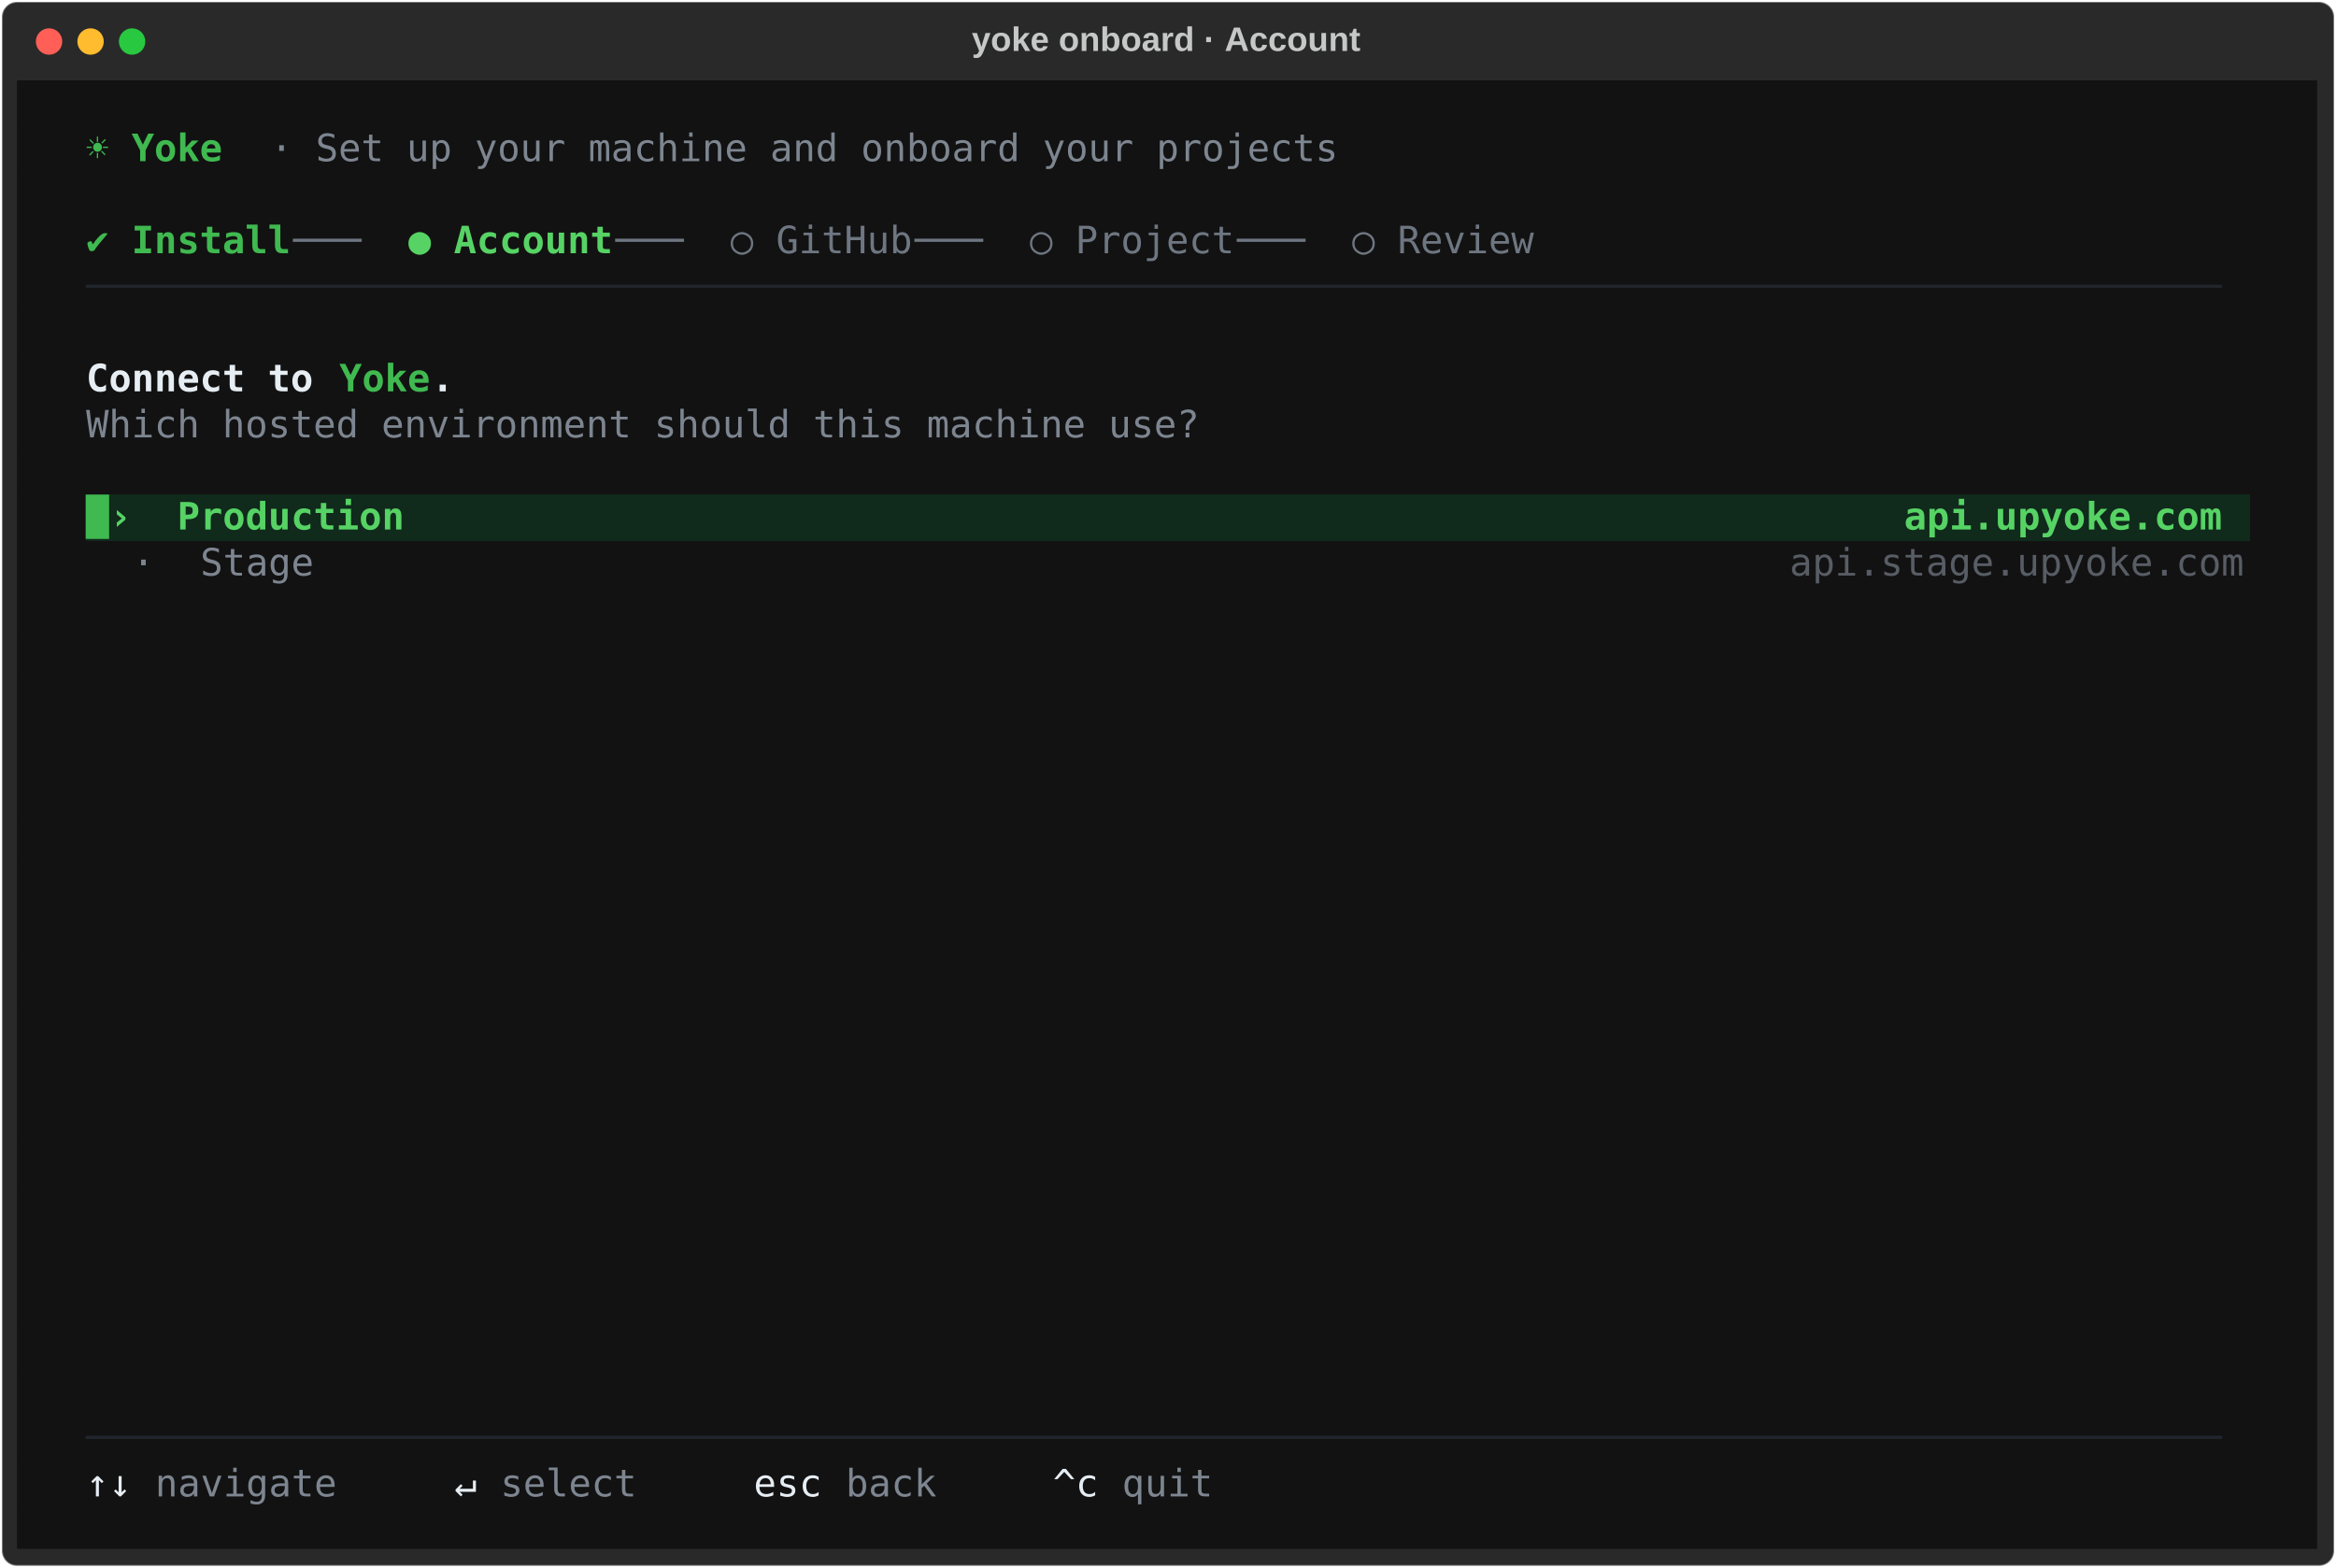
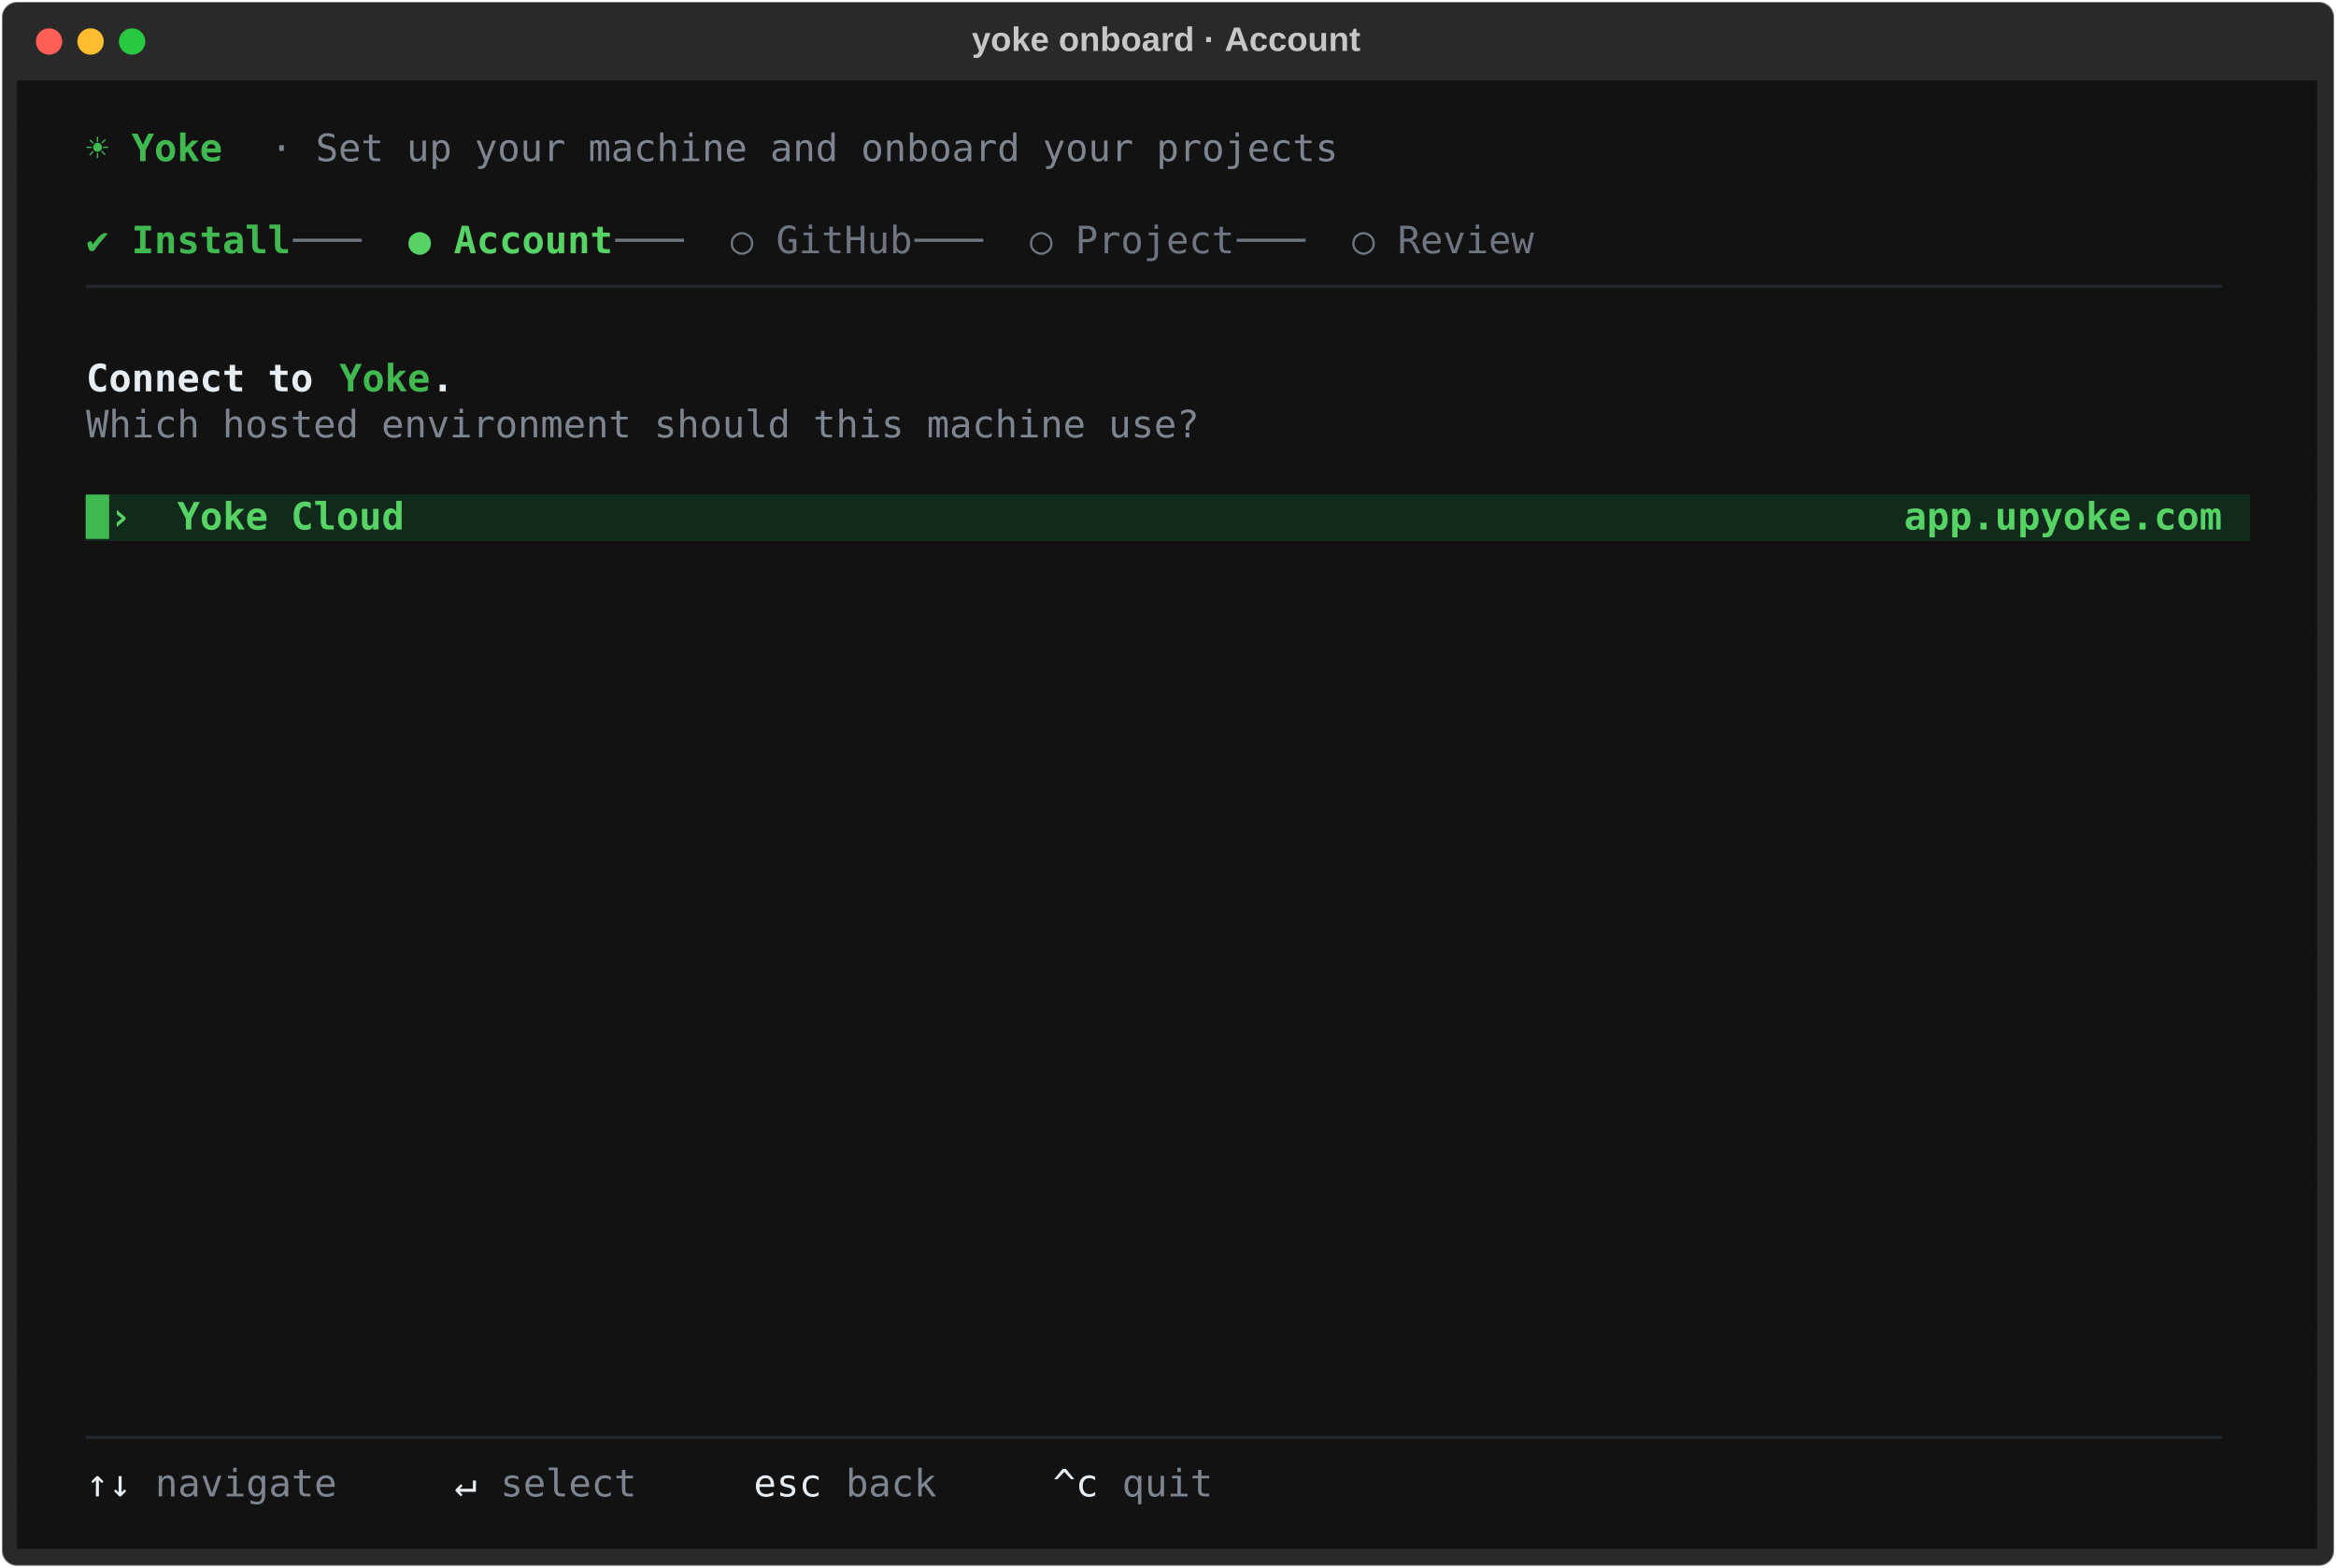
<svg xmlns="http://www.w3.org/2000/svg" class="rich-terminal" viewBox="0 0 1238 830.8">
  <style>

    @font-face {
        font-family: "Fira Code";
        src: local("FiraCode-Regular"),
                url("https://cdnjs.cloudflare.com/ajax/libs/firacode/{{VERSION}}/woff2/FiraCode-Regular.woff2") format("woff2"),
                url("https://cdnjs.cloudflare.com/ajax/libs/firacode/{{VERSION}}/woff/FiraCode-Regular.woff") format("woff");
        font-style: normal;
        font-weight: 400;
    }
    @font-face {
        font-family: "Fira Code";
        src: local("FiraCode-Bold"),
                url("https://cdnjs.cloudflare.com/ajax/libs/firacode/{{VERSION}}/woff2/FiraCode-Bold.woff2") format("woff2"),
                url("https://cdnjs.cloudflare.com/ajax/libs/firacode/{{VERSION}}/woff/FiraCode-Bold.woff") format("woff");
        font-style: bold;
        font-weight: 700;
    }

    .terminal-YOKE-matrix {
        font-family: Fira Code, monospace;
        font-size: 20px;
        line-height: 24.4px;
        font-variant-east-asian: full-width;
    }

    .terminal-YOKE-title {
        font-size: 18px;
        font-weight: bold;
        font-family: arial;
    }

    .terminal-YOKE-r1 { fill: #c5c8c6 }
.terminal-YOKE-r2 { fill: #3fb950;font-weight: bold }
.terminal-YOKE-r3 { fill: #e6edf3 }
.terminal-YOKE-r4 { fill: #7d8590 }
.terminal-YOKE-r5 { fill: #6e7681 }
.terminal-YOKE-r6 { fill: #56d364;font-weight: bold }
.terminal-YOKE-r7 { fill: #21262d }
.terminal-YOKE-r8 { fill: #e6edf3;font-weight: bold }
.terminal-YOKE-r9 { fill: #3fb950 }
- .terminal-YOKE-r10 { fill: #00ff00 }
- .terminal-YOKE-r11 { fill: #585d65 }
    </style>
  <defs>
    <clipPath id="terminal-YOKE-clip-terminal">
      <rect x="0" y="0" width="1219.0" height="779.8" />
    </clipPath>
    <clipPath id="terminal-YOKE-line-0">
      <rect x="0" y="1.5" width="1220" height="24.65" />
    </clipPath>
    <clipPath id="terminal-YOKE-line-1">
      <rect x="0" y="25.9" width="1220" height="24.65" />
    </clipPath>
    <clipPath id="terminal-YOKE-line-2">
      <rect x="0" y="50.3" width="1220" height="24.65" />
    </clipPath>
    <clipPath id="terminal-YOKE-line-3">
      <rect x="0" y="74.7" width="1220" height="24.65" />
    </clipPath>
    <clipPath id="terminal-YOKE-line-4">
      <rect x="0" y="99.1" width="1220" height="24.65" />
    </clipPath>
    <clipPath id="terminal-YOKE-line-5">
      <rect x="0" y="123.5" width="1220" height="24.65" />
    </clipPath>
    <clipPath id="terminal-YOKE-line-6">
      <rect x="0" y="147.9" width="1220" height="24.65" />
    </clipPath>
    <clipPath id="terminal-YOKE-line-7">
      <rect x="0" y="172.3" width="1220" height="24.65" />
    </clipPath>
    <clipPath id="terminal-YOKE-line-8">
      <rect x="0" y="196.7" width="1220" height="24.65" />
    </clipPath>
    <clipPath id="terminal-YOKE-line-9">
      <rect x="0" y="221.1" width="1220" height="24.65" />
    </clipPath>
    <clipPath id="terminal-YOKE-line-10">
      <rect x="0" y="245.5" width="1220" height="24.65" />
    </clipPath>
    <clipPath id="terminal-YOKE-line-11">
      <rect x="0" y="269.9" width="1220" height="24.65" />
    </clipPath>
    <clipPath id="terminal-YOKE-line-12">
      <rect x="0" y="294.3" width="1220" height="24.65" />
    </clipPath>
    <clipPath id="terminal-YOKE-line-13">
      <rect x="0" y="318.7" width="1220" height="24.65" />
    </clipPath>
    <clipPath id="terminal-YOKE-line-14">
      <rect x="0" y="343.1" width="1220" height="24.65" />
    </clipPath>
    <clipPath id="terminal-YOKE-line-15">
      <rect x="0" y="367.5" width="1220" height="24.65" />
    </clipPath>
    <clipPath id="terminal-YOKE-line-16">
      <rect x="0" y="391.9" width="1220" height="24.65" />
    </clipPath>
    <clipPath id="terminal-YOKE-line-17">
      <rect x="0" y="416.3" width="1220" height="24.65" />
    </clipPath>
    <clipPath id="terminal-YOKE-line-18">
      <rect x="0" y="440.7" width="1220" height="24.65" />
    </clipPath>
    <clipPath id="terminal-YOKE-line-19">
      <rect x="0" y="465.1" width="1220" height="24.65" />
    </clipPath>
    <clipPath id="terminal-YOKE-line-20">
      <rect x="0" y="489.5" width="1220" height="24.65" />
    </clipPath>
    <clipPath id="terminal-YOKE-line-21">
      <rect x="0" y="513.9" width="1220" height="24.65" />
    </clipPath>
    <clipPath id="terminal-YOKE-line-22">
      <rect x="0" y="538.3" width="1220" height="24.65" />
    </clipPath>
    <clipPath id="terminal-YOKE-line-23">
      <rect x="0" y="562.7" width="1220" height="24.65" />
    </clipPath>
    <clipPath id="terminal-YOKE-line-24">
      <rect x="0" y="587.1" width="1220" height="24.65" />
    </clipPath>
    <clipPath id="terminal-YOKE-line-25">
      <rect x="0" y="611.5" width="1220" height="24.65" />
    </clipPath>
    <clipPath id="terminal-YOKE-line-26">
      <rect x="0" y="635.9" width="1220" height="24.65" />
    </clipPath>
    <clipPath id="terminal-YOKE-line-27">
      <rect x="0" y="660.3" width="1220" height="24.65" />
    </clipPath>
    <clipPath id="terminal-YOKE-line-28">
      <rect x="0" y="684.7" width="1220" height="24.65" />
    </clipPath>
    <clipPath id="terminal-YOKE-line-29">
      <rect x="0" y="709.1" width="1220" height="24.65" />
    </clipPath>
    <clipPath id="terminal-YOKE-line-30">
      <rect x="0" y="733.5" width="1220" height="24.65" />
    </clipPath>
  </defs>
  <rect fill="#292929" stroke="rgba(255,255,255,0.35)" stroke-width="1" x="1" y="1" width="1236" height="828.8" rx="8" />
  <text class="terminal-YOKE-title" fill="#c5c8c6" text-anchor="middle" x="618" y="27">yoke onboard · Account</text>
  <g transform="translate(26,22)">
    <circle cx="0" cy="0" r="7" fill="#ff5f57" />
    <circle cx="22" cy="0" r="7" fill="#febc2e" />
    <circle cx="44" cy="0" r="7" fill="#28c840" />
  </g>
  <g transform="translate(9, 41)" clip-path="url(#terminal-YOKE-clip-terminal)">
    <rect fill="#121212" x="0" y="1.5" width="1220" height="24.65" shape-rendering="crispEdges" />
    <rect fill="#121212" x="0" y="25.9" width="36.6" height="24.65" shape-rendering="crispEdges" />
    <rect fill="#121212" x="36.6" y="25.9" width="73.2" height="24.65" shape-rendering="crispEdges" />
    <rect fill="#121212" x="109.8" y="25.9" width="24.4" height="24.65" shape-rendering="crispEdges" />
    <rect fill="#121212" x="134.2" y="25.9" width="573.4" height="24.65" shape-rendering="crispEdges" />
    <rect fill="#121212" x="707.6" y="25.9" width="512.4" height="24.65" shape-rendering="crispEdges" />
    <rect fill="#121212" x="0" y="50.3" width="1220" height="24.65" shape-rendering="crispEdges" />
    <rect fill="#121212" x="0" y="74.7" width="36.6" height="24.65" shape-rendering="crispEdges" />
    <rect fill="#121212" x="36.6" y="74.7" width="109.8" height="24.65" shape-rendering="crispEdges" />
    <rect fill="#121212" x="146.4" y="74.7" width="61" height="24.65" shape-rendering="crispEdges" />
    <rect fill="#121212" x="207.4" y="74.7" width="109.8" height="24.65" shape-rendering="crispEdges" />
    <rect fill="#121212" x="317.2" y="74.7" width="61" height="24.65" shape-rendering="crispEdges" />
    <rect fill="#121212" x="378.2" y="74.7" width="97.6" height="24.65" shape-rendering="crispEdges" />
    <rect fill="#121212" x="475.8" y="74.7" width="61" height="24.65" shape-rendering="crispEdges" />
    <rect fill="#121212" x="536.8" y="74.7" width="109.8" height="24.65" shape-rendering="crispEdges" />
    <rect fill="#121212" x="646.6" y="74.7" width="61" height="24.65" shape-rendering="crispEdges" />
    <rect fill="#121212" x="707.6" y="74.7" width="97.6" height="24.65" shape-rendering="crispEdges" />
    <rect fill="#121212" x="805.2" y="74.7" width="414.8" height="24.65" shape-rendering="crispEdges" />
    <rect fill="#121212" x="0" y="99.1" width="36.6" height="24.65" shape-rendering="crispEdges" />
    <rect fill="#121212" x="36.6" y="99.1" width="1146.8" height="24.65" shape-rendering="crispEdges" />
    <rect fill="#121212" x="1183.4" y="99.1" width="36.6" height="24.65" shape-rendering="crispEdges" />
    <rect fill="#121212" x="0" y="123.5" width="1220" height="24.65" shape-rendering="crispEdges" />
    <rect fill="#121212" x="0" y="147.9" width="36.6" height="24.65" shape-rendering="crispEdges" />
    <rect fill="#121212" x="36.6" y="147.9" width="134.2" height="24.65" shape-rendering="crispEdges" />
    <rect fill="#121212" x="170.8" y="147.9" width="48.8" height="24.65" shape-rendering="crispEdges" />
    <rect fill="#121212" x="219.6" y="147.9" width="12.2" height="24.65" shape-rendering="crispEdges" />
    <rect fill="#121212" x="231.8" y="147.9" width="988.2" height="24.65" shape-rendering="crispEdges" />
    <rect fill="#121212" x="0" y="172.3" width="36.6" height="24.65" shape-rendering="crispEdges" />
    <rect fill="#121212" x="36.6" y="172.3" width="597.8" height="24.65" shape-rendering="crispEdges" />
    <rect fill="#121212" x="634.4" y="172.3" width="549" height="24.65" shape-rendering="crispEdges" />
    <rect fill="#121212" x="1183.4" y="172.3" width="36.6" height="24.65" shape-rendering="crispEdges" />
    <rect fill="#121212" x="0" y="196.7" width="36.6" height="24.65" shape-rendering="crispEdges" />
    <rect fill="#121212" x="36.6" y="196.7" width="0" height="24.65" shape-rendering="crispEdges" />
    <rect fill="#121212" x="36.6" y="196.7" width="1183.4" height="24.65" shape-rendering="crispEdges" />
    <rect fill="#121212" x="0" y="221.1" width="36.6" height="24.65" shape-rendering="crispEdges" />
    <rect fill="#102a1c" x="36.6" y="221.1" width="12.2" height="24.65" shape-rendering="crispEdges" />
    <rect fill="#102a1c" x="48.8" y="221.1" width="1134.6" height="24.65" shape-rendering="crispEdges" />
    <rect fill="#121212" x="1183.4" y="221.1" width="36.6" height="24.65" shape-rendering="crispEdges" />
    <rect fill="#121212" x="0" y="245.5" width="36.6" height="24.65" shape-rendering="crispEdges" />
-     <rect fill="#121212" x="36.6" y="245.5" width="12.2" height="24.65" shape-rendering="crispEdges" />
-     <rect fill="#121212" x="48.8" y="245.5" width="12.2" height="24.65" shape-rendering="crispEdges" />
-     <rect fill="#121212" x="61" y="245.5" width="878.4" height="24.65" shape-rendering="crispEdges" />
-     <rect fill="#121212" x="939.4" y="245.5" width="244" height="24.65" shape-rendering="crispEdges" />
-     <rect fill="#121212" x="1183.4" y="245.5" width="36.6" height="24.65" shape-rendering="crispEdges" />
+     <rect fill="#121212" x="36.6" y="245.5" width="1183.4" height="24.65" shape-rendering="crispEdges" />
    <rect fill="#121212" x="0" y="269.9" width="36.6" height="24.65" shape-rendering="crispEdges" />
    <rect fill="#121212" x="36.6" y="269.9" width="1183.4" height="24.65" shape-rendering="crispEdges" />
    <rect fill="#121212" x="0" y="294.3" width="36.6" height="24.65" shape-rendering="crispEdges" />
    <rect fill="#121212" x="36.6" y="294.3" width="1183.4" height="24.65" shape-rendering="crispEdges" />
    <rect fill="#121212" x="0" y="318.7" width="36.6" height="24.65" shape-rendering="crispEdges" />
    <rect fill="#121212" x="36.6" y="318.7" width="1183.4" height="24.65" shape-rendering="crispEdges" />
    <rect fill="#121212" x="0" y="343.1" width="36.6" height="24.65" shape-rendering="crispEdges" />
    <rect fill="#121212" x="36.6" y="343.1" width="1183.4" height="24.65" shape-rendering="crispEdges" />
    <rect fill="#121212" x="0" y="367.5" width="36.6" height="24.65" shape-rendering="crispEdges" />
    <rect fill="#121212" x="36.6" y="367.5" width="1183.4" height="24.65" shape-rendering="crispEdges" />
    <rect fill="#121212" x="0" y="391.9" width="36.6" height="24.65" shape-rendering="crispEdges" />
    <rect fill="#121212" x="36.6" y="391.9" width="1183.4" height="24.65" shape-rendering="crispEdges" />
    <rect fill="#121212" x="0" y="416.3" width="36.6" height="24.65" shape-rendering="crispEdges" />
    <rect fill="#121212" x="36.6" y="416.3" width="1183.4" height="24.65" shape-rendering="crispEdges" />
    <rect fill="#121212" x="0" y="440.7" width="36.6" height="24.65" shape-rendering="crispEdges" />
    <rect fill="#121212" x="36.6" y="440.7" width="1183.4" height="24.65" shape-rendering="crispEdges" />
    <rect fill="#121212" x="0" y="465.1" width="36.6" height="24.65" shape-rendering="crispEdges" />
    <rect fill="#121212" x="36.6" y="465.1" width="1183.4" height="24.65" shape-rendering="crispEdges" />
    <rect fill="#121212" x="0" y="489.5" width="36.6" height="24.65" shape-rendering="crispEdges" />
    <rect fill="#121212" x="36.6" y="489.5" width="1183.4" height="24.65" shape-rendering="crispEdges" />
    <rect fill="#121212" x="0" y="513.9" width="36.6" height="24.65" shape-rendering="crispEdges" />
    <rect fill="#121212" x="36.6" y="513.9" width="1183.4" height="24.65" shape-rendering="crispEdges" />
    <rect fill="#121212" x="0" y="538.3" width="36.6" height="24.65" shape-rendering="crispEdges" />
    <rect fill="#121212" x="36.6" y="538.3" width="1183.4" height="24.65" shape-rendering="crispEdges" />
    <rect fill="#121212" x="0" y="562.7" width="36.6" height="24.65" shape-rendering="crispEdges" />
    <rect fill="#121212" x="36.6" y="562.7" width="1183.4" height="24.65" shape-rendering="crispEdges" />
    <rect fill="#121212" x="0" y="587.1" width="36.6" height="24.65" shape-rendering="crispEdges" />
    <rect fill="#121212" x="36.6" y="587.1" width="1183.4" height="24.65" shape-rendering="crispEdges" />
    <rect fill="#121212" x="0" y="611.5" width="36.6" height="24.65" shape-rendering="crispEdges" />
    <rect fill="#121212" x="36.6" y="611.5" width="1183.4" height="24.65" shape-rendering="crispEdges" />
    <rect fill="#121212" x="0" y="635.9" width="36.6" height="24.65" shape-rendering="crispEdges" />
    <rect fill="#121212" x="36.6" y="635.9" width="1183.4" height="24.65" shape-rendering="crispEdges" />
    <rect fill="#121212" x="0" y="660.3" width="36.6" height="24.65" shape-rendering="crispEdges" />
    <rect fill="#121212" x="36.6" y="660.3" width="1183.4" height="24.65" shape-rendering="crispEdges" />
    <rect fill="#121212" x="0" y="684.7" width="36.6" height="24.65" shape-rendering="crispEdges" />
    <rect fill="#121212" x="36.6" y="684.7" width="1183.4" height="24.65" shape-rendering="crispEdges" />
    <rect fill="#121212" x="0" y="709.1" width="36.6" height="24.65" shape-rendering="crispEdges" />
    <rect fill="#121212" x="36.6" y="709.1" width="1146.8" height="24.65" shape-rendering="crispEdges" />
    <rect fill="#121212" x="1183.4" y="709.1" width="36.6" height="24.65" shape-rendering="crispEdges" />
    <rect fill="#121212" x="0" y="733.5" width="36.6" height="24.65" shape-rendering="crispEdges" />
    <rect fill="#121212" x="36.6" y="733.5" width="24.4" height="24.65" shape-rendering="crispEdges" />
    <rect fill="#121212" x="61" y="733.5" width="12.2" height="24.65" shape-rendering="crispEdges" />
    <rect fill="#121212" x="73.2" y="733.5" width="97.6" height="24.65" shape-rendering="crispEdges" />
    <rect fill="#121212" x="170.8" y="733.5" width="61" height="24.65" shape-rendering="crispEdges" />
    <rect fill="#121212" x="231.8" y="733.5" width="12.2" height="24.65" shape-rendering="crispEdges" />
    <rect fill="#121212" x="244" y="733.5" width="12.2" height="24.65" shape-rendering="crispEdges" />
    <rect fill="#121212" x="256.2" y="733.5" width="73.2" height="24.65" shape-rendering="crispEdges" />
    <rect fill="#121212" x="329.4" y="733.5" width="61" height="24.65" shape-rendering="crispEdges" />
    <rect fill="#121212" x="390.4" y="733.5" width="36.6" height="24.65" shape-rendering="crispEdges" />
    <rect fill="#121212" x="427" y="733.5" width="12.2" height="24.65" shape-rendering="crispEdges" />
    <rect fill="#121212" x="439.2" y="733.5" width="48.8" height="24.65" shape-rendering="crispEdges" />
    <rect fill="#121212" x="488" y="733.5" width="61" height="24.65" shape-rendering="crispEdges" />
    <rect fill="#121212" x="549" y="733.5" width="24.4" height="24.65" shape-rendering="crispEdges" />
    <rect fill="#121212" x="573.4" y="733.5" width="12.2" height="24.65" shape-rendering="crispEdges" />
    <rect fill="#121212" x="585.6" y="733.5" width="48.8" height="24.65" shape-rendering="crispEdges" />
    <rect fill="#121212" x="634.4" y="733.5" width="585.6" height="24.65" shape-rendering="crispEdges" />
    <rect fill="#121212" x="0" y="757.9" width="1220" height="24.65" shape-rendering="crispEdges" />
    <g class="terminal-YOKE-matrix">
      <text class="terminal-YOKE-r1" x="1220" y="20" textLength="12.2" clip-path="url(#terminal-YOKE-line-0)">
</text>
      <text class="terminal-YOKE-r2" x="36.6" y="44.4" textLength="73.2" clip-path="url(#terminal-YOKE-line-1)">☀ Yoke</text>
      <text class="terminal-YOKE-r4" x="134.2" y="44.4" textLength="573.4" clip-path="url(#terminal-YOKE-line-1)">· Set up your machine and onboard your projects</text>
      <text class="terminal-YOKE-r1" x="1220" y="44.4" textLength="12.2" clip-path="url(#terminal-YOKE-line-1)">
</text>
      <text class="terminal-YOKE-r1" x="1220" y="68.8" textLength="12.2" clip-path="url(#terminal-YOKE-line-2)">
</text>
      <text class="terminal-YOKE-r2" x="36.6" y="93.2" textLength="109.8" clip-path="url(#terminal-YOKE-line-3)">✔ Install</text>
      <text class="terminal-YOKE-r5" x="146.4" y="93.2" textLength="61" clip-path="url(#terminal-YOKE-line-3)"> ─── </text>
      <text class="terminal-YOKE-r6" x="207.4" y="93.2" textLength="109.8" clip-path="url(#terminal-YOKE-line-3)">● Account</text>
      <text class="terminal-YOKE-r5" x="317.2" y="93.2" textLength="61" clip-path="url(#terminal-YOKE-line-3)"> ─── </text>
      <text class="terminal-YOKE-r5" x="378.2" y="93.2" textLength="97.6" clip-path="url(#terminal-YOKE-line-3)">○ GitHub</text>
      <text class="terminal-YOKE-r5" x="475.8" y="93.2" textLength="61" clip-path="url(#terminal-YOKE-line-3)"> ─── </text>
      <text class="terminal-YOKE-r5" x="536.8" y="93.2" textLength="109.8" clip-path="url(#terminal-YOKE-line-3)">○ Project</text>
      <text class="terminal-YOKE-r5" x="646.6" y="93.2" textLength="61" clip-path="url(#terminal-YOKE-line-3)"> ─── </text>
      <text class="terminal-YOKE-r5" x="707.6" y="93.2" textLength="97.6" clip-path="url(#terminal-YOKE-line-3)">○ Review</text>
      <text class="terminal-YOKE-r1" x="1220" y="93.2" textLength="12.2" clip-path="url(#terminal-YOKE-line-3)">
</text>
      <text class="terminal-YOKE-r7" x="36.6" y="117.6" textLength="1146.8" clip-path="url(#terminal-YOKE-line-4)">──────────────────────────────────────────────────────────────────────────────────────────────</text>
      <text class="terminal-YOKE-r1" x="1220" y="117.6" textLength="12.2" clip-path="url(#terminal-YOKE-line-4)">
</text>
      <text class="terminal-YOKE-r1" x="1220" y="142" textLength="12.2" clip-path="url(#terminal-YOKE-line-5)">
</text>
      <text class="terminal-YOKE-r8" x="36.6" y="166.4" textLength="134.2" clip-path="url(#terminal-YOKE-line-6)">Connect to </text>
      <text class="terminal-YOKE-r2" x="170.8" y="166.4" textLength="48.8" clip-path="url(#terminal-YOKE-line-6)">Yoke</text>
      <text class="terminal-YOKE-r8" x="219.6" y="166.4" textLength="12.2" clip-path="url(#terminal-YOKE-line-6)">.</text>
      <text class="terminal-YOKE-r1" x="1220" y="166.4" textLength="12.2" clip-path="url(#terminal-YOKE-line-6)">
</text>
      <text class="terminal-YOKE-r4" x="36.6" y="190.8" textLength="597.8" clip-path="url(#terminal-YOKE-line-7)">Which hosted environment should this machine use?</text>
      <text class="terminal-YOKE-r1" x="1220" y="190.8" textLength="12.2" clip-path="url(#terminal-YOKE-line-7)">
</text>
      <text class="terminal-YOKE-r1" x="1220" y="215.2" textLength="12.2" clip-path="url(#terminal-YOKE-line-8)">
</text>
      <text class="terminal-YOKE-r9" x="36.6" y="239.6" textLength="12.2" clip-path="url(#terminal-YOKE-line-9)">█</text>
-       <text class="terminal-YOKE-r6" x="48.8" y="239.6" textLength="1134.6" clip-path="url(#terminal-YOKE-line-9)">›  Production                                                                  api.upyoke.com</text>
+       <text class="terminal-YOKE-r6" x="48.8" y="239.6" textLength="1134.6" clip-path="url(#terminal-YOKE-line-9)">›  Yoke Cloud                                                                  app.upyoke.com</text>
      <text class="terminal-YOKE-r1" x="1220" y="239.6" textLength="12.2" clip-path="url(#terminal-YOKE-line-9)">
</text>
-       <text class="terminal-YOKE-r4" x="61" y="264" textLength="878.4" clip-path="url(#terminal-YOKE-line-10)">·  Stage                                                                </text>
-       <text class="terminal-YOKE-r11" x="939.4" y="264" textLength="244" clip-path="url(#terminal-YOKE-line-10)">api.stage.upyoke.com</text>
      <text class="terminal-YOKE-r1" x="1220" y="264" textLength="12.2" clip-path="url(#terminal-YOKE-line-10)">
</text>
      <text class="terminal-YOKE-r1" x="1220" y="288.4" textLength="12.2" clip-path="url(#terminal-YOKE-line-11)">
</text>
      <text class="terminal-YOKE-r1" x="1220" y="312.8" textLength="12.2" clip-path="url(#terminal-YOKE-line-12)">
</text>
      <text class="terminal-YOKE-r1" x="1220" y="337.2" textLength="12.2" clip-path="url(#terminal-YOKE-line-13)">
</text>
      <text class="terminal-YOKE-r1" x="1220" y="361.6" textLength="12.2" clip-path="url(#terminal-YOKE-line-14)">
</text>
      <text class="terminal-YOKE-r1" x="1220" y="386" textLength="12.2" clip-path="url(#terminal-YOKE-line-15)">
</text>
      <text class="terminal-YOKE-r1" x="1220" y="410.4" textLength="12.2" clip-path="url(#terminal-YOKE-line-16)">
</text>
      <text class="terminal-YOKE-r1" x="1220" y="434.8" textLength="12.2" clip-path="url(#terminal-YOKE-line-17)">
</text>
      <text class="terminal-YOKE-r1" x="1220" y="459.2" textLength="12.2" clip-path="url(#terminal-YOKE-line-18)">
</text>
      <text class="terminal-YOKE-r1" x="1220" y="483.6" textLength="12.2" clip-path="url(#terminal-YOKE-line-19)">
</text>
      <text class="terminal-YOKE-r1" x="1220" y="508" textLength="12.2" clip-path="url(#terminal-YOKE-line-20)">
</text>
      <text class="terminal-YOKE-r1" x="1220" y="532.4" textLength="12.2" clip-path="url(#terminal-YOKE-line-21)">
</text>
      <text class="terminal-YOKE-r1" x="1220" y="556.8" textLength="12.2" clip-path="url(#terminal-YOKE-line-22)">
</text>
      <text class="terminal-YOKE-r1" x="1220" y="581.2" textLength="12.2" clip-path="url(#terminal-YOKE-line-23)">
</text>
      <text class="terminal-YOKE-r1" x="1220" y="605.6" textLength="12.2" clip-path="url(#terminal-YOKE-line-24)">
</text>
      <text class="terminal-YOKE-r1" x="1220" y="630" textLength="12.2" clip-path="url(#terminal-YOKE-line-25)">
</text>
      <text class="terminal-YOKE-r1" x="1220" y="654.4" textLength="12.2" clip-path="url(#terminal-YOKE-line-26)">
</text>
      <text class="terminal-YOKE-r1" x="1220" y="678.8" textLength="12.2" clip-path="url(#terminal-YOKE-line-27)">
</text>
      <text class="terminal-YOKE-r1" x="1220" y="703.2" textLength="12.2" clip-path="url(#terminal-YOKE-line-28)">
</text>
      <text class="terminal-YOKE-r7" x="36.6" y="727.6" textLength="1146.8" clip-path="url(#terminal-YOKE-line-29)">──────────────────────────────────────────────────────────────────────────────────────────────</text>
      <text class="terminal-YOKE-r1" x="1220" y="727.6" textLength="12.2" clip-path="url(#terminal-YOKE-line-29)">
</text>
      <text class="terminal-YOKE-r3" x="36.6" y="752" textLength="24.4" clip-path="url(#terminal-YOKE-line-30)">↑↓</text>
      <text class="terminal-YOKE-r4" x="73.2" y="752" textLength="97.6" clip-path="url(#terminal-YOKE-line-30)">navigate</text>
      <text class="terminal-YOKE-r3" x="231.8" y="752" textLength="12.2" clip-path="url(#terminal-YOKE-line-30)">↵</text>
      <text class="terminal-YOKE-r4" x="256.2" y="752" textLength="73.2" clip-path="url(#terminal-YOKE-line-30)">select</text>
      <text class="terminal-YOKE-r3" x="390.4" y="752" textLength="36.6" clip-path="url(#terminal-YOKE-line-30)">esc</text>
      <text class="terminal-YOKE-r4" x="439.2" y="752" textLength="48.8" clip-path="url(#terminal-YOKE-line-30)">back</text>
      <text class="terminal-YOKE-r3" x="549" y="752" textLength="24.4" clip-path="url(#terminal-YOKE-line-30)">^c</text>
      <text class="terminal-YOKE-r4" x="585.6" y="752" textLength="48.8" clip-path="url(#terminal-YOKE-line-30)">quit</text>
      <text class="terminal-YOKE-r1" x="1220" y="752" textLength="12.2" clip-path="url(#terminal-YOKE-line-30)">
</text>
    </g>
  </g>
</svg>
